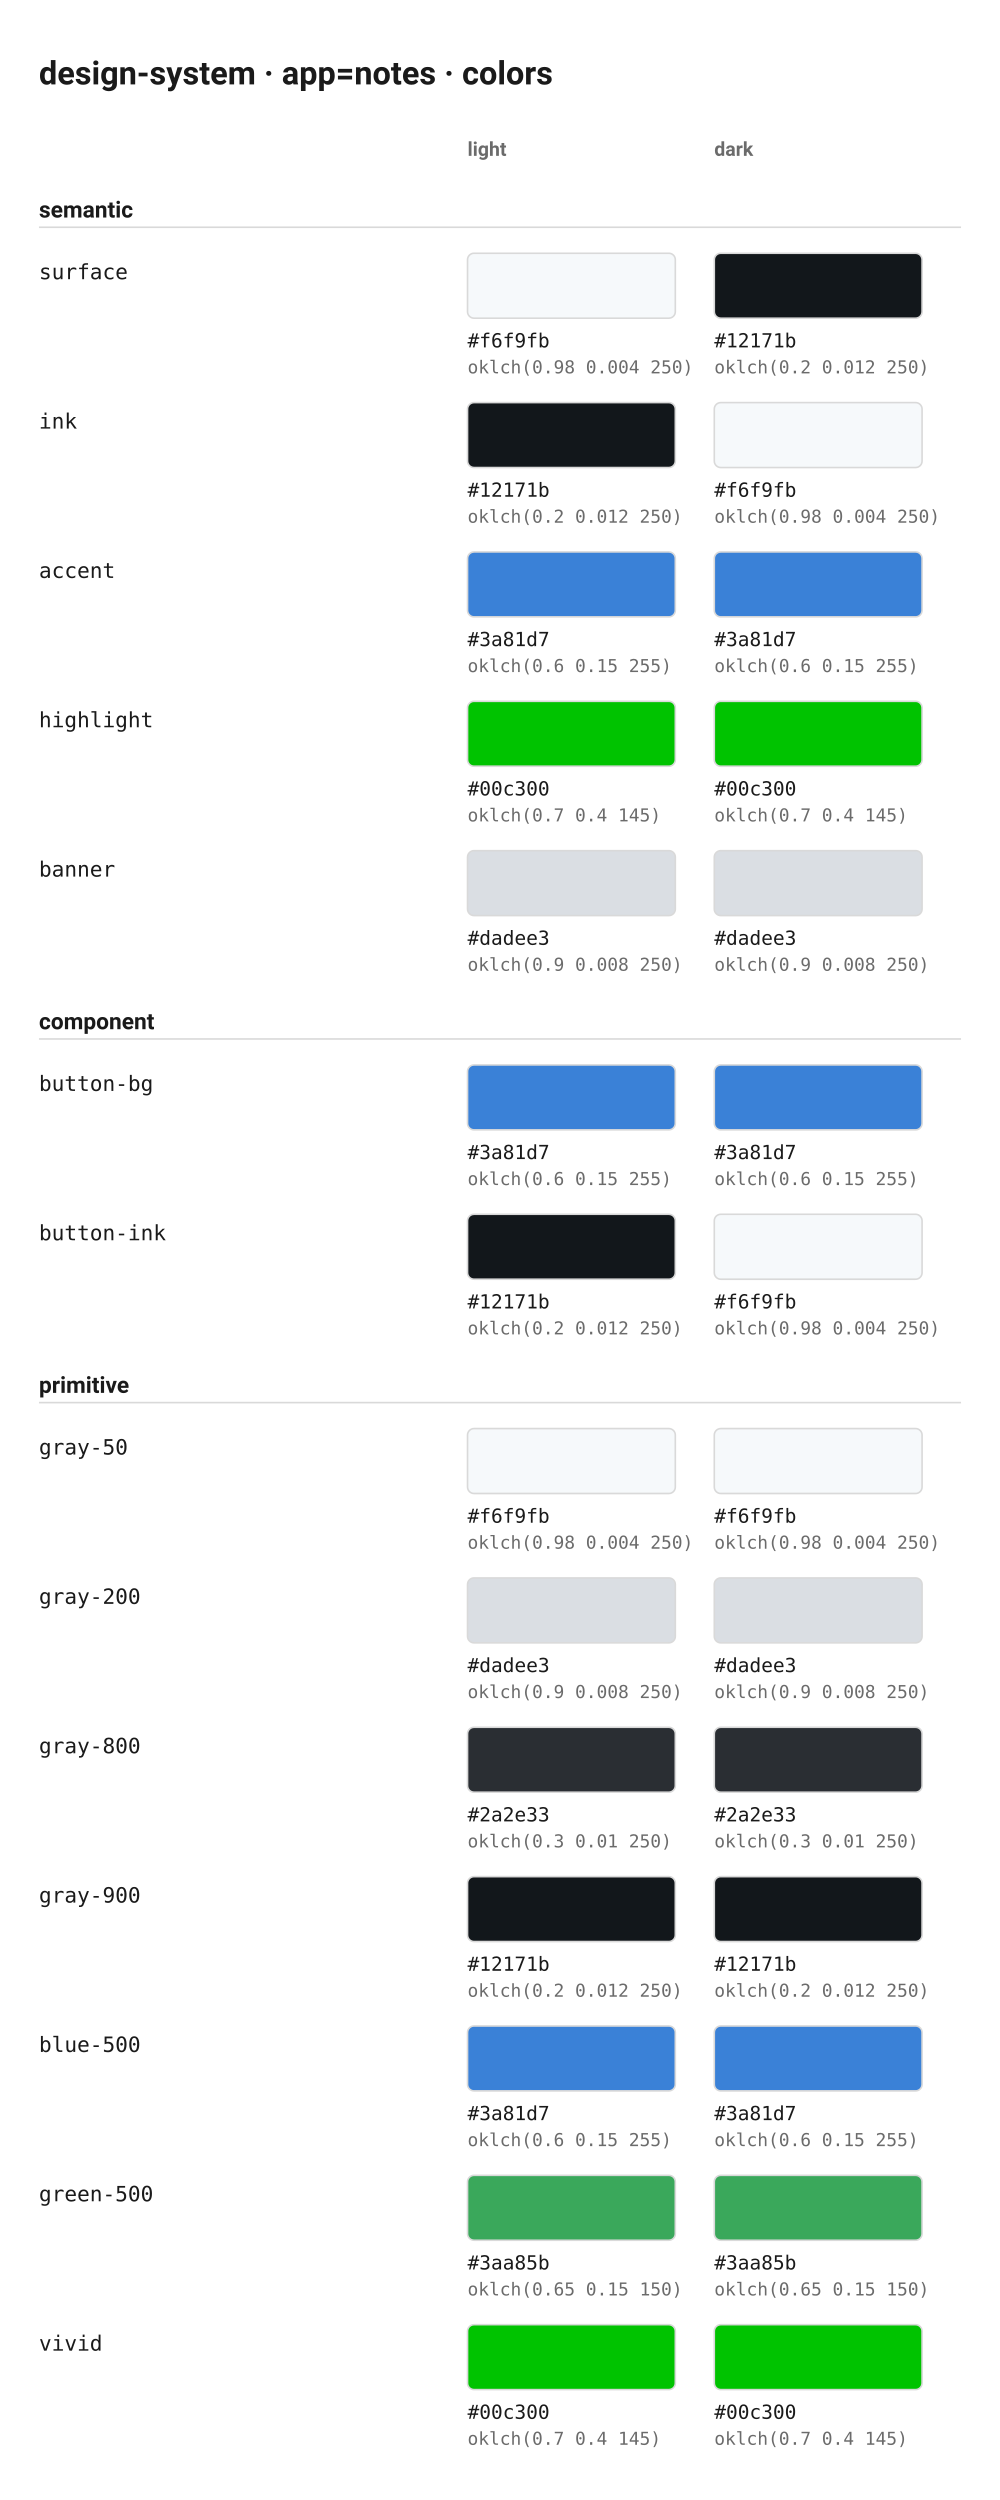
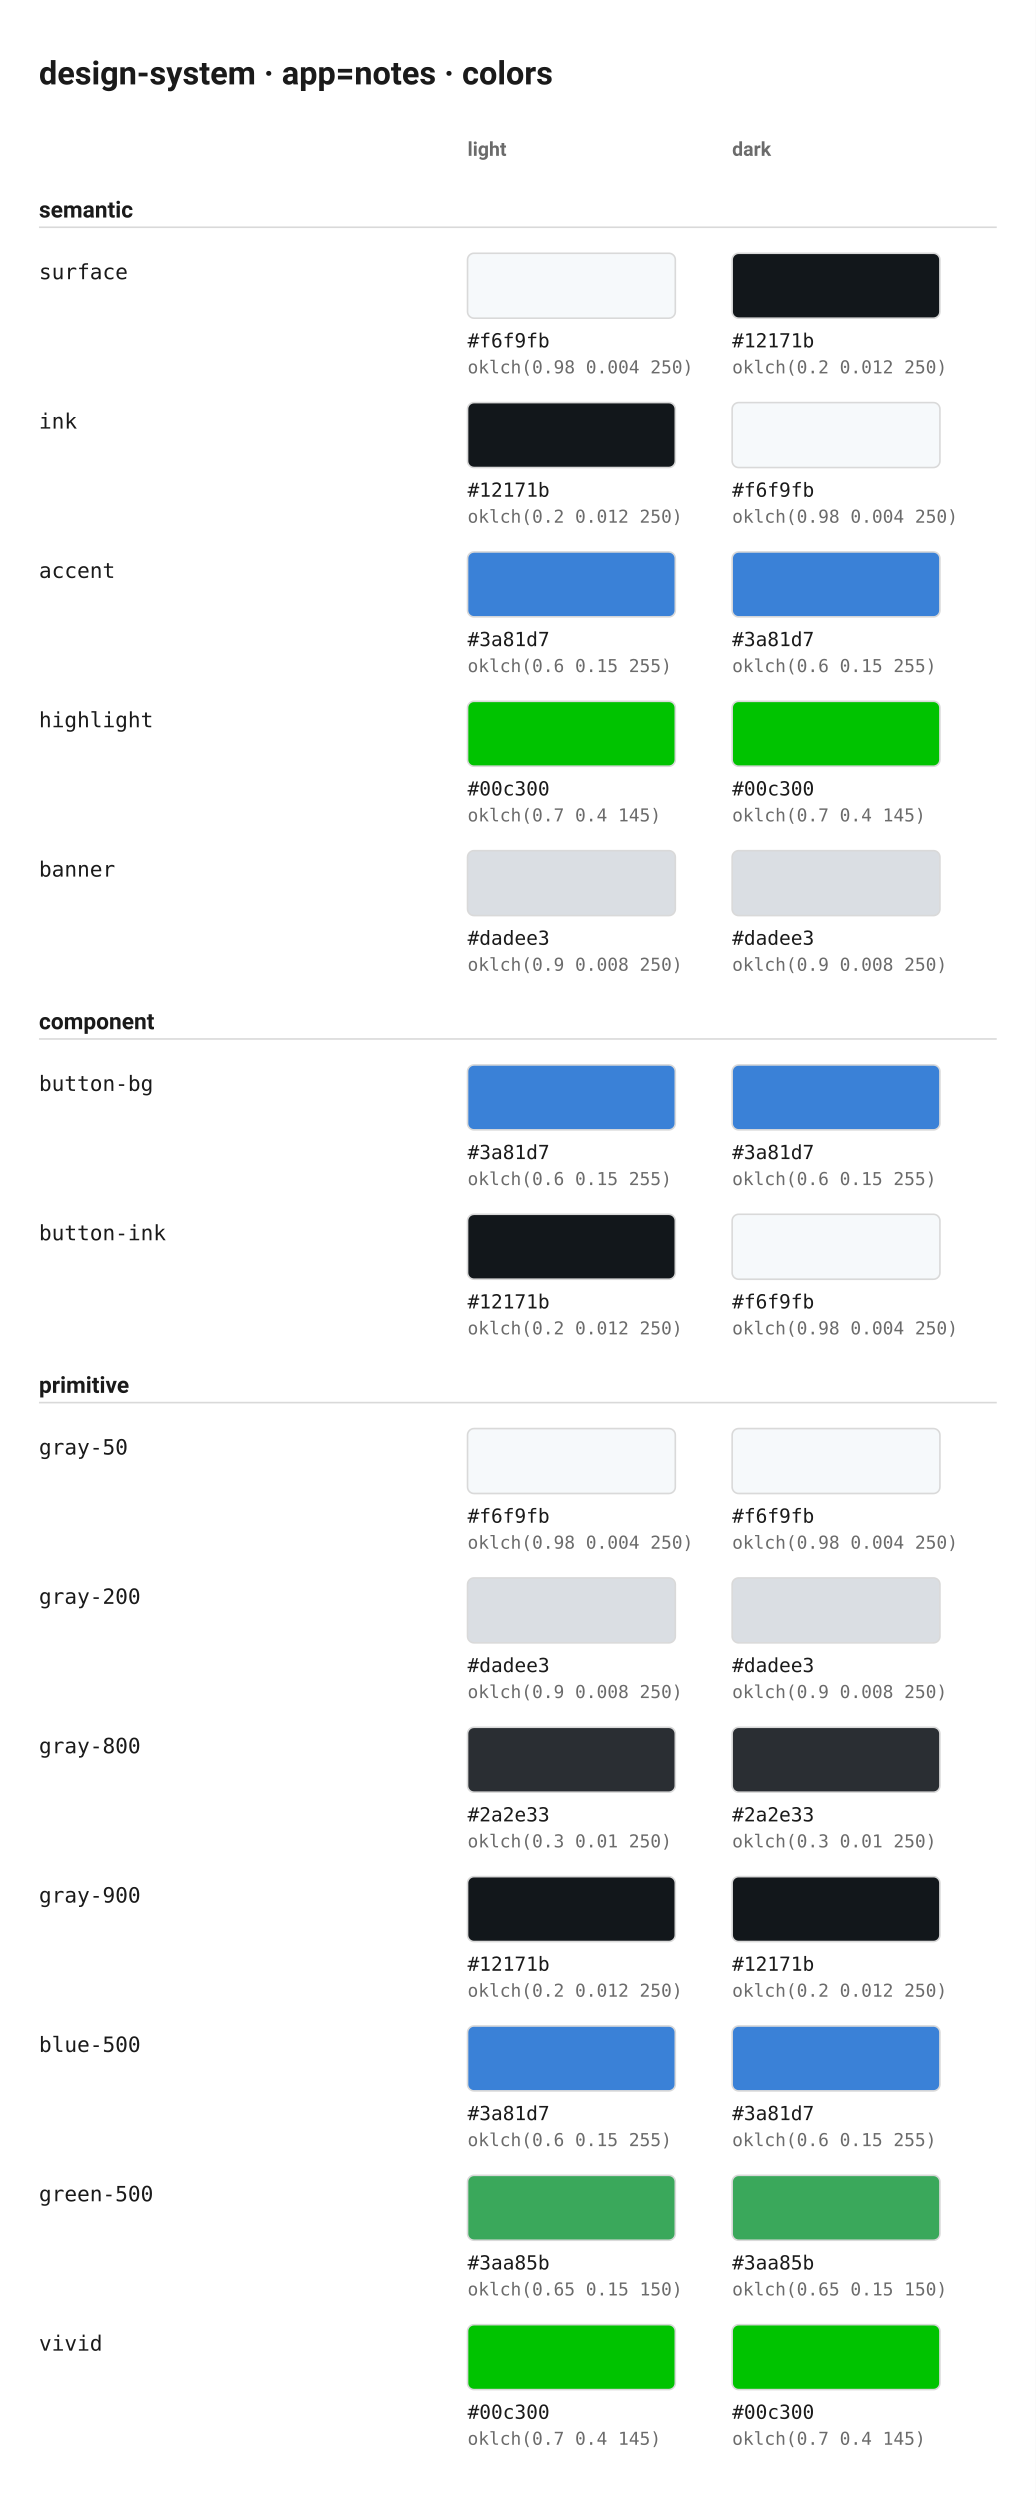
- <svg xmlns="http://www.w3.org/2000/svg" width="616" height="1540" viewBox="0 0 616 1540">
-   <rect width="616" height="1540" fill="#ffffff" />
+ <svg xmlns="http://www.w3.org/2000/svg" width="638" height="1540" viewBox="0 0 638 1540">
+   <rect width="638" height="1540" fill="#ffffff" />
  <text x="24" y="52" font-family="system-ui, -apple-system, 'Segoe UI', Roboto, 'Helvetica Neue', Arial, sans-serif" font-size="20" font-weight="700" fill="#1a1a1a">design-system · app=notes · colors</text>
  <text x="288" y="96" font-family="system-ui, -apple-system, 'Segoe UI', Roboto, 'Helvetica Neue', Arial, sans-serif" font-size="12" font-weight="600" fill="#6b6b6b">light</text>
-   <text x="440" y="96" font-family="system-ui, -apple-system, 'Segoe UI', Roboto, 'Helvetica Neue', Arial, sans-serif" font-size="12" font-weight="600" fill="#6b6b6b">dark</text>
+   <text x="451" y="96" font-family="system-ui, -apple-system, 'Segoe UI', Roboto, 'Helvetica Neue', Arial, sans-serif" font-size="12" font-weight="600" fill="#6b6b6b">dark</text>
  <text x="24" y="134" font-family="system-ui, -apple-system, 'Segoe UI', Roboto, 'Helvetica Neue', Arial, sans-serif" font-size="14" font-weight="700" fill="#1a1a1a">semantic</text>
-   <line x1="24" y1="140" x2="592" y2="140" stroke="#d9d9d9" />
+   <line x1="24" y1="140" x2="614" y2="140" stroke="#d9d9d9" />
  <text x="24" y="172" font-family="ui-monospace, SFMono-Regular, Menlo, Consolas, monospace" font-size="13" font-weight="400" fill="#1a1a1a">surface</text>
  <rect x="288" y="156" width="128" height="40" rx="4" fill="#f6f9fb" fill-opacity="1" stroke="#d9d9d9" />
  <text x="288" y="214" font-family="ui-monospace, SFMono-Regular, Menlo, Consolas, monospace" font-size="12" font-weight="400" fill="#1a1a1a">#f6f9fb</text>
  <text x="288" y="230" font-family="ui-monospace, SFMono-Regular, Menlo, Consolas, monospace" font-size="11" font-weight="400" fill="#6b6b6b">oklch(0.98 0.004 250)</text>
-   <rect x="440" y="156" width="128" height="40" rx="4" fill="#12171b" fill-opacity="1" stroke="#d9d9d9" />
-   <text x="440" y="214" font-family="ui-monospace, SFMono-Regular, Menlo, Consolas, monospace" font-size="12" font-weight="400" fill="#1a1a1a">#12171b</text>
-   <text x="440" y="230" font-family="ui-monospace, SFMono-Regular, Menlo, Consolas, monospace" font-size="11" font-weight="400" fill="#6b6b6b">oklch(0.2 0.012 250)</text>
+   <rect x="451" y="156" width="128" height="40" rx="4" fill="#12171b" fill-opacity="1" stroke="#d9d9d9" />
+   <text x="451" y="214" font-family="ui-monospace, SFMono-Regular, Menlo, Consolas, monospace" font-size="12" font-weight="400" fill="#1a1a1a">#12171b</text>
+   <text x="451" y="230" font-family="ui-monospace, SFMono-Regular, Menlo, Consolas, monospace" font-size="11" font-weight="400" fill="#6b6b6b">oklch(0.2 0.012 250)</text>
  <text x="24" y="264" font-family="ui-monospace, SFMono-Regular, Menlo, Consolas, monospace" font-size="13" font-weight="400" fill="#1a1a1a">ink</text>
  <rect x="288" y="248" width="128" height="40" rx="4" fill="#12171b" fill-opacity="1" stroke="#d9d9d9" />
  <text x="288" y="306" font-family="ui-monospace, SFMono-Regular, Menlo, Consolas, monospace" font-size="12" font-weight="400" fill="#1a1a1a">#12171b</text>
  <text x="288" y="322" font-family="ui-monospace, SFMono-Regular, Menlo, Consolas, monospace" font-size="11" font-weight="400" fill="#6b6b6b">oklch(0.2 0.012 250)</text>
-   <rect x="440" y="248" width="128" height="40" rx="4" fill="#f6f9fb" fill-opacity="1" stroke="#d9d9d9" />
-   <text x="440" y="306" font-family="ui-monospace, SFMono-Regular, Menlo, Consolas, monospace" font-size="12" font-weight="400" fill="#1a1a1a">#f6f9fb</text>
-   <text x="440" y="322" font-family="ui-monospace, SFMono-Regular, Menlo, Consolas, monospace" font-size="11" font-weight="400" fill="#6b6b6b">oklch(0.98 0.004 250)</text>
+   <rect x="451" y="248" width="128" height="40" rx="4" fill="#f6f9fb" fill-opacity="1" stroke="#d9d9d9" />
+   <text x="451" y="306" font-family="ui-monospace, SFMono-Regular, Menlo, Consolas, monospace" font-size="12" font-weight="400" fill="#1a1a1a">#f6f9fb</text>
+   <text x="451" y="322" font-family="ui-monospace, SFMono-Regular, Menlo, Consolas, monospace" font-size="11" font-weight="400" fill="#6b6b6b">oklch(0.98 0.004 250)</text>
  <text x="24" y="356" font-family="ui-monospace, SFMono-Regular, Menlo, Consolas, monospace" font-size="13" font-weight="400" fill="#1a1a1a">accent</text>
  <rect x="288" y="340" width="128" height="40" rx="4" fill="#3a81d7" fill-opacity="1" stroke="#d9d9d9" />
  <text x="288" y="398" font-family="ui-monospace, SFMono-Regular, Menlo, Consolas, monospace" font-size="12" font-weight="400" fill="#1a1a1a">#3a81d7</text>
  <text x="288" y="414" font-family="ui-monospace, SFMono-Regular, Menlo, Consolas, monospace" font-size="11" font-weight="400" fill="#6b6b6b">oklch(0.6 0.15 255)</text>
-   <rect x="440" y="340" width="128" height="40" rx="4" fill="#3a81d7" fill-opacity="1" stroke="#d9d9d9" />
-   <text x="440" y="398" font-family="ui-monospace, SFMono-Regular, Menlo, Consolas, monospace" font-size="12" font-weight="400" fill="#1a1a1a">#3a81d7</text>
-   <text x="440" y="414" font-family="ui-monospace, SFMono-Regular, Menlo, Consolas, monospace" font-size="11" font-weight="400" fill="#6b6b6b">oklch(0.6 0.15 255)</text>
+   <rect x="451" y="340" width="128" height="40" rx="4" fill="#3a81d7" fill-opacity="1" stroke="#d9d9d9" />
+   <text x="451" y="398" font-family="ui-monospace, SFMono-Regular, Menlo, Consolas, monospace" font-size="12" font-weight="400" fill="#1a1a1a">#3a81d7</text>
+   <text x="451" y="414" font-family="ui-monospace, SFMono-Regular, Menlo, Consolas, monospace" font-size="11" font-weight="400" fill="#6b6b6b">oklch(0.6 0.15 255)</text>
  <text x="24" y="448" font-family="ui-monospace, SFMono-Regular, Menlo, Consolas, monospace" font-size="13" font-weight="400" fill="#1a1a1a">highlight</text>
  <rect x="288" y="432" width="128" height="40" rx="4" fill="#00c300" fill-opacity="1" stroke="#d9d9d9" />
  <text x="288" y="490" font-family="ui-monospace, SFMono-Regular, Menlo, Consolas, monospace" font-size="12" font-weight="400" fill="#1a1a1a">#00c300</text>
  <text x="288" y="506" font-family="ui-monospace, SFMono-Regular, Menlo, Consolas, monospace" font-size="11" font-weight="400" fill="#6b6b6b">oklch(0.7 0.4 145)</text>
-   <rect x="440" y="432" width="128" height="40" rx="4" fill="#00c300" fill-opacity="1" stroke="#d9d9d9" />
-   <text x="440" y="490" font-family="ui-monospace, SFMono-Regular, Menlo, Consolas, monospace" font-size="12" font-weight="400" fill="#1a1a1a">#00c300</text>
-   <text x="440" y="506" font-family="ui-monospace, SFMono-Regular, Menlo, Consolas, monospace" font-size="11" font-weight="400" fill="#6b6b6b">oklch(0.7 0.4 145)</text>
+   <rect x="451" y="432" width="128" height="40" rx="4" fill="#00c300" fill-opacity="1" stroke="#d9d9d9" />
+   <text x="451" y="490" font-family="ui-monospace, SFMono-Regular, Menlo, Consolas, monospace" font-size="12" font-weight="400" fill="#1a1a1a">#00c300</text>
+   <text x="451" y="506" font-family="ui-monospace, SFMono-Regular, Menlo, Consolas, monospace" font-size="11" font-weight="400" fill="#6b6b6b">oklch(0.7 0.4 145)</text>
  <text x="24" y="540" font-family="ui-monospace, SFMono-Regular, Menlo, Consolas, monospace" font-size="13" font-weight="400" fill="#1a1a1a">banner</text>
  <rect x="288" y="524" width="128" height="40" rx="4" fill="#dadee3" fill-opacity="1" stroke="#d9d9d9" />
  <text x="288" y="582" font-family="ui-monospace, SFMono-Regular, Menlo, Consolas, monospace" font-size="12" font-weight="400" fill="#1a1a1a">#dadee3</text>
  <text x="288" y="598" font-family="ui-monospace, SFMono-Regular, Menlo, Consolas, monospace" font-size="11" font-weight="400" fill="#6b6b6b">oklch(0.9 0.008 250)</text>
-   <rect x="440" y="524" width="128" height="40" rx="4" fill="#dadee3" fill-opacity="1" stroke="#d9d9d9" />
-   <text x="440" y="582" font-family="ui-monospace, SFMono-Regular, Menlo, Consolas, monospace" font-size="12" font-weight="400" fill="#1a1a1a">#dadee3</text>
-   <text x="440" y="598" font-family="ui-monospace, SFMono-Regular, Menlo, Consolas, monospace" font-size="11" font-weight="400" fill="#6b6b6b">oklch(0.9 0.008 250)</text>
+   <rect x="451" y="524" width="128" height="40" rx="4" fill="#dadee3" fill-opacity="1" stroke="#d9d9d9" />
+   <text x="451" y="582" font-family="ui-monospace, SFMono-Regular, Menlo, Consolas, monospace" font-size="12" font-weight="400" fill="#1a1a1a">#dadee3</text>
+   <text x="451" y="598" font-family="ui-monospace, SFMono-Regular, Menlo, Consolas, monospace" font-size="11" font-weight="400" fill="#6b6b6b">oklch(0.9 0.008 250)</text>
  <text x="24" y="634" font-family="system-ui, -apple-system, 'Segoe UI', Roboto, 'Helvetica Neue', Arial, sans-serif" font-size="14" font-weight="700" fill="#1a1a1a">component</text>
-   <line x1="24" y1="640" x2="592" y2="640" stroke="#d9d9d9" />
+   <line x1="24" y1="640" x2="614" y2="640" stroke="#d9d9d9" />
  <text x="24" y="672" font-family="ui-monospace, SFMono-Regular, Menlo, Consolas, monospace" font-size="13" font-weight="400" fill="#1a1a1a">button-bg</text>
  <rect x="288" y="656" width="128" height="40" rx="4" fill="#3a81d7" fill-opacity="1" stroke="#d9d9d9" />
  <text x="288" y="714" font-family="ui-monospace, SFMono-Regular, Menlo, Consolas, monospace" font-size="12" font-weight="400" fill="#1a1a1a">#3a81d7</text>
  <text x="288" y="730" font-family="ui-monospace, SFMono-Regular, Menlo, Consolas, monospace" font-size="11" font-weight="400" fill="#6b6b6b">oklch(0.6 0.15 255)</text>
-   <rect x="440" y="656" width="128" height="40" rx="4" fill="#3a81d7" fill-opacity="1" stroke="#d9d9d9" />
-   <text x="440" y="714" font-family="ui-monospace, SFMono-Regular, Menlo, Consolas, monospace" font-size="12" font-weight="400" fill="#1a1a1a">#3a81d7</text>
-   <text x="440" y="730" font-family="ui-monospace, SFMono-Regular, Menlo, Consolas, monospace" font-size="11" font-weight="400" fill="#6b6b6b">oklch(0.6 0.15 255)</text>
+   <rect x="451" y="656" width="128" height="40" rx="4" fill="#3a81d7" fill-opacity="1" stroke="#d9d9d9" />
+   <text x="451" y="714" font-family="ui-monospace, SFMono-Regular, Menlo, Consolas, monospace" font-size="12" font-weight="400" fill="#1a1a1a">#3a81d7</text>
+   <text x="451" y="730" font-family="ui-monospace, SFMono-Regular, Menlo, Consolas, monospace" font-size="11" font-weight="400" fill="#6b6b6b">oklch(0.6 0.15 255)</text>
  <text x="24" y="764" font-family="ui-monospace, SFMono-Regular, Menlo, Consolas, monospace" font-size="13" font-weight="400" fill="#1a1a1a">button-ink</text>
  <rect x="288" y="748" width="128" height="40" rx="4" fill="#12171b" fill-opacity="1" stroke="#d9d9d9" />
  <text x="288" y="806" font-family="ui-monospace, SFMono-Regular, Menlo, Consolas, monospace" font-size="12" font-weight="400" fill="#1a1a1a">#12171b</text>
  <text x="288" y="822" font-family="ui-monospace, SFMono-Regular, Menlo, Consolas, monospace" font-size="11" font-weight="400" fill="#6b6b6b">oklch(0.2 0.012 250)</text>
-   <rect x="440" y="748" width="128" height="40" rx="4" fill="#f6f9fb" fill-opacity="1" stroke="#d9d9d9" />
-   <text x="440" y="806" font-family="ui-monospace, SFMono-Regular, Menlo, Consolas, monospace" font-size="12" font-weight="400" fill="#1a1a1a">#f6f9fb</text>
-   <text x="440" y="822" font-family="ui-monospace, SFMono-Regular, Menlo, Consolas, monospace" font-size="11" font-weight="400" fill="#6b6b6b">oklch(0.98 0.004 250)</text>
+   <rect x="451" y="748" width="128" height="40" rx="4" fill="#f6f9fb" fill-opacity="1" stroke="#d9d9d9" />
+   <text x="451" y="806" font-family="ui-monospace, SFMono-Regular, Menlo, Consolas, monospace" font-size="12" font-weight="400" fill="#1a1a1a">#f6f9fb</text>
+   <text x="451" y="822" font-family="ui-monospace, SFMono-Regular, Menlo, Consolas, monospace" font-size="11" font-weight="400" fill="#6b6b6b">oklch(0.98 0.004 250)</text>
  <text x="24" y="858" font-family="system-ui, -apple-system, 'Segoe UI', Roboto, 'Helvetica Neue', Arial, sans-serif" font-size="14" font-weight="700" fill="#1a1a1a">primitive</text>
-   <line x1="24" y1="864" x2="592" y2="864" stroke="#d9d9d9" />
+   <line x1="24" y1="864" x2="614" y2="864" stroke="#d9d9d9" />
  <text x="24" y="896" font-family="ui-monospace, SFMono-Regular, Menlo, Consolas, monospace" font-size="13" font-weight="400" fill="#1a1a1a">gray-50</text>
  <rect x="288" y="880" width="128" height="40" rx="4" fill="#f6f9fb" fill-opacity="1" stroke="#d9d9d9" />
  <text x="288" y="938" font-family="ui-monospace, SFMono-Regular, Menlo, Consolas, monospace" font-size="12" font-weight="400" fill="#1a1a1a">#f6f9fb</text>
  <text x="288" y="954" font-family="ui-monospace, SFMono-Regular, Menlo, Consolas, monospace" font-size="11" font-weight="400" fill="#6b6b6b">oklch(0.98 0.004 250)</text>
-   <rect x="440" y="880" width="128" height="40" rx="4" fill="#f6f9fb" fill-opacity="1" stroke="#d9d9d9" />
-   <text x="440" y="938" font-family="ui-monospace, SFMono-Regular, Menlo, Consolas, monospace" font-size="12" font-weight="400" fill="#1a1a1a">#f6f9fb</text>
-   <text x="440" y="954" font-family="ui-monospace, SFMono-Regular, Menlo, Consolas, monospace" font-size="11" font-weight="400" fill="#6b6b6b">oklch(0.98 0.004 250)</text>
+   <rect x="451" y="880" width="128" height="40" rx="4" fill="#f6f9fb" fill-opacity="1" stroke="#d9d9d9" />
+   <text x="451" y="938" font-family="ui-monospace, SFMono-Regular, Menlo, Consolas, monospace" font-size="12" font-weight="400" fill="#1a1a1a">#f6f9fb</text>
+   <text x="451" y="954" font-family="ui-monospace, SFMono-Regular, Menlo, Consolas, monospace" font-size="11" font-weight="400" fill="#6b6b6b">oklch(0.98 0.004 250)</text>
  <text x="24" y="988" font-family="ui-monospace, SFMono-Regular, Menlo, Consolas, monospace" font-size="13" font-weight="400" fill="#1a1a1a">gray-200</text>
  <rect x="288" y="972" width="128" height="40" rx="4" fill="#dadee3" fill-opacity="1" stroke="#d9d9d9" />
  <text x="288" y="1030" font-family="ui-monospace, SFMono-Regular, Menlo, Consolas, monospace" font-size="12" font-weight="400" fill="#1a1a1a">#dadee3</text>
  <text x="288" y="1046" font-family="ui-monospace, SFMono-Regular, Menlo, Consolas, monospace" font-size="11" font-weight="400" fill="#6b6b6b">oklch(0.9 0.008 250)</text>
-   <rect x="440" y="972" width="128" height="40" rx="4" fill="#dadee3" fill-opacity="1" stroke="#d9d9d9" />
-   <text x="440" y="1030" font-family="ui-monospace, SFMono-Regular, Menlo, Consolas, monospace" font-size="12" font-weight="400" fill="#1a1a1a">#dadee3</text>
-   <text x="440" y="1046" font-family="ui-monospace, SFMono-Regular, Menlo, Consolas, monospace" font-size="11" font-weight="400" fill="#6b6b6b">oklch(0.9 0.008 250)</text>
+   <rect x="451" y="972" width="128" height="40" rx="4" fill="#dadee3" fill-opacity="1" stroke="#d9d9d9" />
+   <text x="451" y="1030" font-family="ui-monospace, SFMono-Regular, Menlo, Consolas, monospace" font-size="12" font-weight="400" fill="#1a1a1a">#dadee3</text>
+   <text x="451" y="1046" font-family="ui-monospace, SFMono-Regular, Menlo, Consolas, monospace" font-size="11" font-weight="400" fill="#6b6b6b">oklch(0.9 0.008 250)</text>
  <text x="24" y="1080" font-family="ui-monospace, SFMono-Regular, Menlo, Consolas, monospace" font-size="13" font-weight="400" fill="#1a1a1a">gray-800</text>
  <rect x="288" y="1064" width="128" height="40" rx="4" fill="#2a2e33" fill-opacity="1" stroke="#d9d9d9" />
  <text x="288" y="1122" font-family="ui-monospace, SFMono-Regular, Menlo, Consolas, monospace" font-size="12" font-weight="400" fill="#1a1a1a">#2a2e33</text>
  <text x="288" y="1138" font-family="ui-monospace, SFMono-Regular, Menlo, Consolas, monospace" font-size="11" font-weight="400" fill="#6b6b6b">oklch(0.3 0.01 250)</text>
-   <rect x="440" y="1064" width="128" height="40" rx="4" fill="#2a2e33" fill-opacity="1" stroke="#d9d9d9" />
-   <text x="440" y="1122" font-family="ui-monospace, SFMono-Regular, Menlo, Consolas, monospace" font-size="12" font-weight="400" fill="#1a1a1a">#2a2e33</text>
-   <text x="440" y="1138" font-family="ui-monospace, SFMono-Regular, Menlo, Consolas, monospace" font-size="11" font-weight="400" fill="#6b6b6b">oklch(0.3 0.01 250)</text>
+   <rect x="451" y="1064" width="128" height="40" rx="4" fill="#2a2e33" fill-opacity="1" stroke="#d9d9d9" />
+   <text x="451" y="1122" font-family="ui-monospace, SFMono-Regular, Menlo, Consolas, monospace" font-size="12" font-weight="400" fill="#1a1a1a">#2a2e33</text>
+   <text x="451" y="1138" font-family="ui-monospace, SFMono-Regular, Menlo, Consolas, monospace" font-size="11" font-weight="400" fill="#6b6b6b">oklch(0.3 0.01 250)</text>
  <text x="24" y="1172" font-family="ui-monospace, SFMono-Regular, Menlo, Consolas, monospace" font-size="13" font-weight="400" fill="#1a1a1a">gray-900</text>
  <rect x="288" y="1156" width="128" height="40" rx="4" fill="#12171b" fill-opacity="1" stroke="#d9d9d9" />
  <text x="288" y="1214" font-family="ui-monospace, SFMono-Regular, Menlo, Consolas, monospace" font-size="12" font-weight="400" fill="#1a1a1a">#12171b</text>
  <text x="288" y="1230" font-family="ui-monospace, SFMono-Regular, Menlo, Consolas, monospace" font-size="11" font-weight="400" fill="#6b6b6b">oklch(0.2 0.012 250)</text>
-   <rect x="440" y="1156" width="128" height="40" rx="4" fill="#12171b" fill-opacity="1" stroke="#d9d9d9" />
-   <text x="440" y="1214" font-family="ui-monospace, SFMono-Regular, Menlo, Consolas, monospace" font-size="12" font-weight="400" fill="#1a1a1a">#12171b</text>
-   <text x="440" y="1230" font-family="ui-monospace, SFMono-Regular, Menlo, Consolas, monospace" font-size="11" font-weight="400" fill="#6b6b6b">oklch(0.2 0.012 250)</text>
+   <rect x="451" y="1156" width="128" height="40" rx="4" fill="#12171b" fill-opacity="1" stroke="#d9d9d9" />
+   <text x="451" y="1214" font-family="ui-monospace, SFMono-Regular, Menlo, Consolas, monospace" font-size="12" font-weight="400" fill="#1a1a1a">#12171b</text>
+   <text x="451" y="1230" font-family="ui-monospace, SFMono-Regular, Menlo, Consolas, monospace" font-size="11" font-weight="400" fill="#6b6b6b">oklch(0.2 0.012 250)</text>
  <text x="24" y="1264" font-family="ui-monospace, SFMono-Regular, Menlo, Consolas, monospace" font-size="13" font-weight="400" fill="#1a1a1a">blue-500</text>
  <rect x="288" y="1248" width="128" height="40" rx="4" fill="#3a81d7" fill-opacity="1" stroke="#d9d9d9" />
  <text x="288" y="1306" font-family="ui-monospace, SFMono-Regular, Menlo, Consolas, monospace" font-size="12" font-weight="400" fill="#1a1a1a">#3a81d7</text>
  <text x="288" y="1322" font-family="ui-monospace, SFMono-Regular, Menlo, Consolas, monospace" font-size="11" font-weight="400" fill="#6b6b6b">oklch(0.6 0.15 255)</text>
-   <rect x="440" y="1248" width="128" height="40" rx="4" fill="#3a81d7" fill-opacity="1" stroke="#d9d9d9" />
-   <text x="440" y="1306" font-family="ui-monospace, SFMono-Regular, Menlo, Consolas, monospace" font-size="12" font-weight="400" fill="#1a1a1a">#3a81d7</text>
-   <text x="440" y="1322" font-family="ui-monospace, SFMono-Regular, Menlo, Consolas, monospace" font-size="11" font-weight="400" fill="#6b6b6b">oklch(0.6 0.15 255)</text>
+   <rect x="451" y="1248" width="128" height="40" rx="4" fill="#3a81d7" fill-opacity="1" stroke="#d9d9d9" />
+   <text x="451" y="1306" font-family="ui-monospace, SFMono-Regular, Menlo, Consolas, monospace" font-size="12" font-weight="400" fill="#1a1a1a">#3a81d7</text>
+   <text x="451" y="1322" font-family="ui-monospace, SFMono-Regular, Menlo, Consolas, monospace" font-size="11" font-weight="400" fill="#6b6b6b">oklch(0.6 0.15 255)</text>
  <text x="24" y="1356" font-family="ui-monospace, SFMono-Regular, Menlo, Consolas, monospace" font-size="13" font-weight="400" fill="#1a1a1a">green-500</text>
  <rect x="288" y="1340" width="128" height="40" rx="4" fill="#3aa85b" fill-opacity="1" stroke="#d9d9d9" />
  <text x="288" y="1398" font-family="ui-monospace, SFMono-Regular, Menlo, Consolas, monospace" font-size="12" font-weight="400" fill="#1a1a1a">#3aa85b</text>
  <text x="288" y="1414" font-family="ui-monospace, SFMono-Regular, Menlo, Consolas, monospace" font-size="11" font-weight="400" fill="#6b6b6b">oklch(0.65 0.15 150)</text>
-   <rect x="440" y="1340" width="128" height="40" rx="4" fill="#3aa85b" fill-opacity="1" stroke="#d9d9d9" />
-   <text x="440" y="1398" font-family="ui-monospace, SFMono-Regular, Menlo, Consolas, monospace" font-size="12" font-weight="400" fill="#1a1a1a">#3aa85b</text>
-   <text x="440" y="1414" font-family="ui-monospace, SFMono-Regular, Menlo, Consolas, monospace" font-size="11" font-weight="400" fill="#6b6b6b">oklch(0.65 0.15 150)</text>
+   <rect x="451" y="1340" width="128" height="40" rx="4" fill="#3aa85b" fill-opacity="1" stroke="#d9d9d9" />
+   <text x="451" y="1398" font-family="ui-monospace, SFMono-Regular, Menlo, Consolas, monospace" font-size="12" font-weight="400" fill="#1a1a1a">#3aa85b</text>
+   <text x="451" y="1414" font-family="ui-monospace, SFMono-Regular, Menlo, Consolas, monospace" font-size="11" font-weight="400" fill="#6b6b6b">oklch(0.65 0.15 150)</text>
  <text x="24" y="1448" font-family="ui-monospace, SFMono-Regular, Menlo, Consolas, monospace" font-size="13" font-weight="400" fill="#1a1a1a">vivid</text>
  <rect x="288" y="1432" width="128" height="40" rx="4" fill="#00c300" fill-opacity="1" stroke="#d9d9d9" />
  <text x="288" y="1490" font-family="ui-monospace, SFMono-Regular, Menlo, Consolas, monospace" font-size="12" font-weight="400" fill="#1a1a1a">#00c300</text>
  <text x="288" y="1506" font-family="ui-monospace, SFMono-Regular, Menlo, Consolas, monospace" font-size="11" font-weight="400" fill="#6b6b6b">oklch(0.7 0.4 145)</text>
-   <rect x="440" y="1432" width="128" height="40" rx="4" fill="#00c300" fill-opacity="1" stroke="#d9d9d9" />
-   <text x="440" y="1490" font-family="ui-monospace, SFMono-Regular, Menlo, Consolas, monospace" font-size="12" font-weight="400" fill="#1a1a1a">#00c300</text>
-   <text x="440" y="1506" font-family="ui-monospace, SFMono-Regular, Menlo, Consolas, monospace" font-size="11" font-weight="400" fill="#6b6b6b">oklch(0.7 0.4 145)</text>
+   <rect x="451" y="1432" width="128" height="40" rx="4" fill="#00c300" fill-opacity="1" stroke="#d9d9d9" />
+   <text x="451" y="1490" font-family="ui-monospace, SFMono-Regular, Menlo, Consolas, monospace" font-size="12" font-weight="400" fill="#1a1a1a">#00c300</text>
+   <text x="451" y="1506" font-family="ui-monospace, SFMono-Regular, Menlo, Consolas, monospace" font-size="11" font-weight="400" fill="#6b6b6b">oklch(0.7 0.4 145)</text>
</svg>
